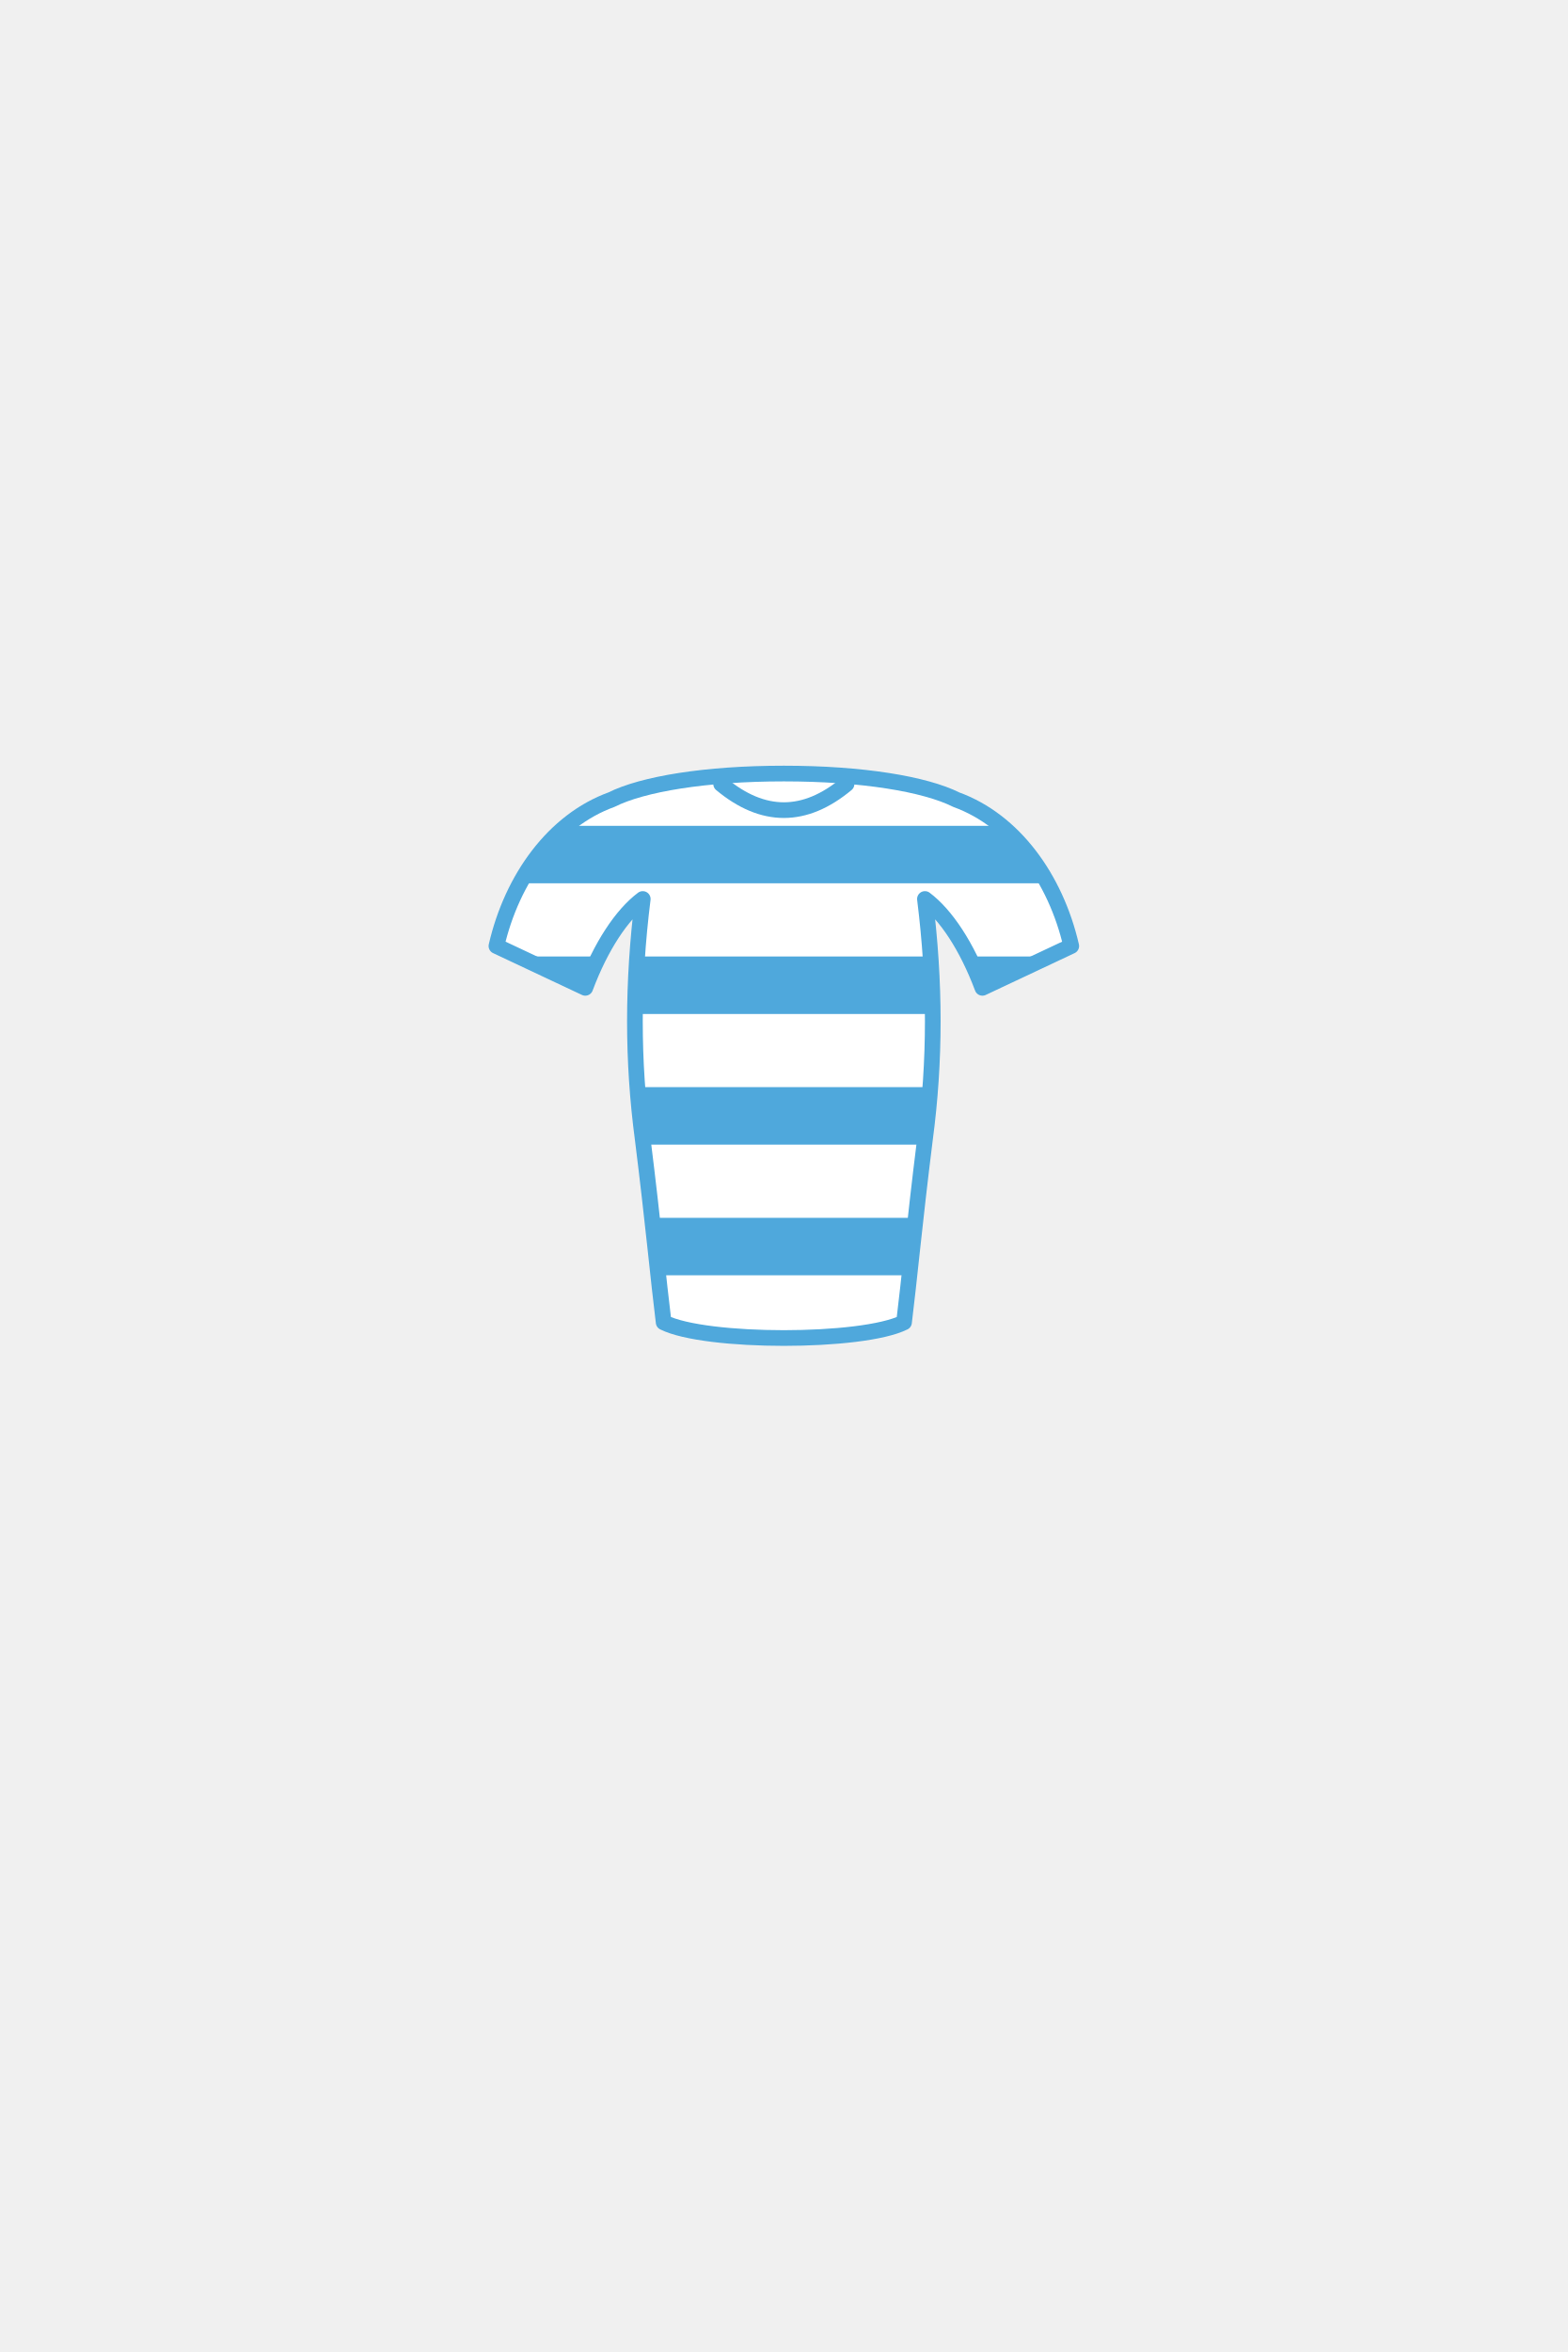
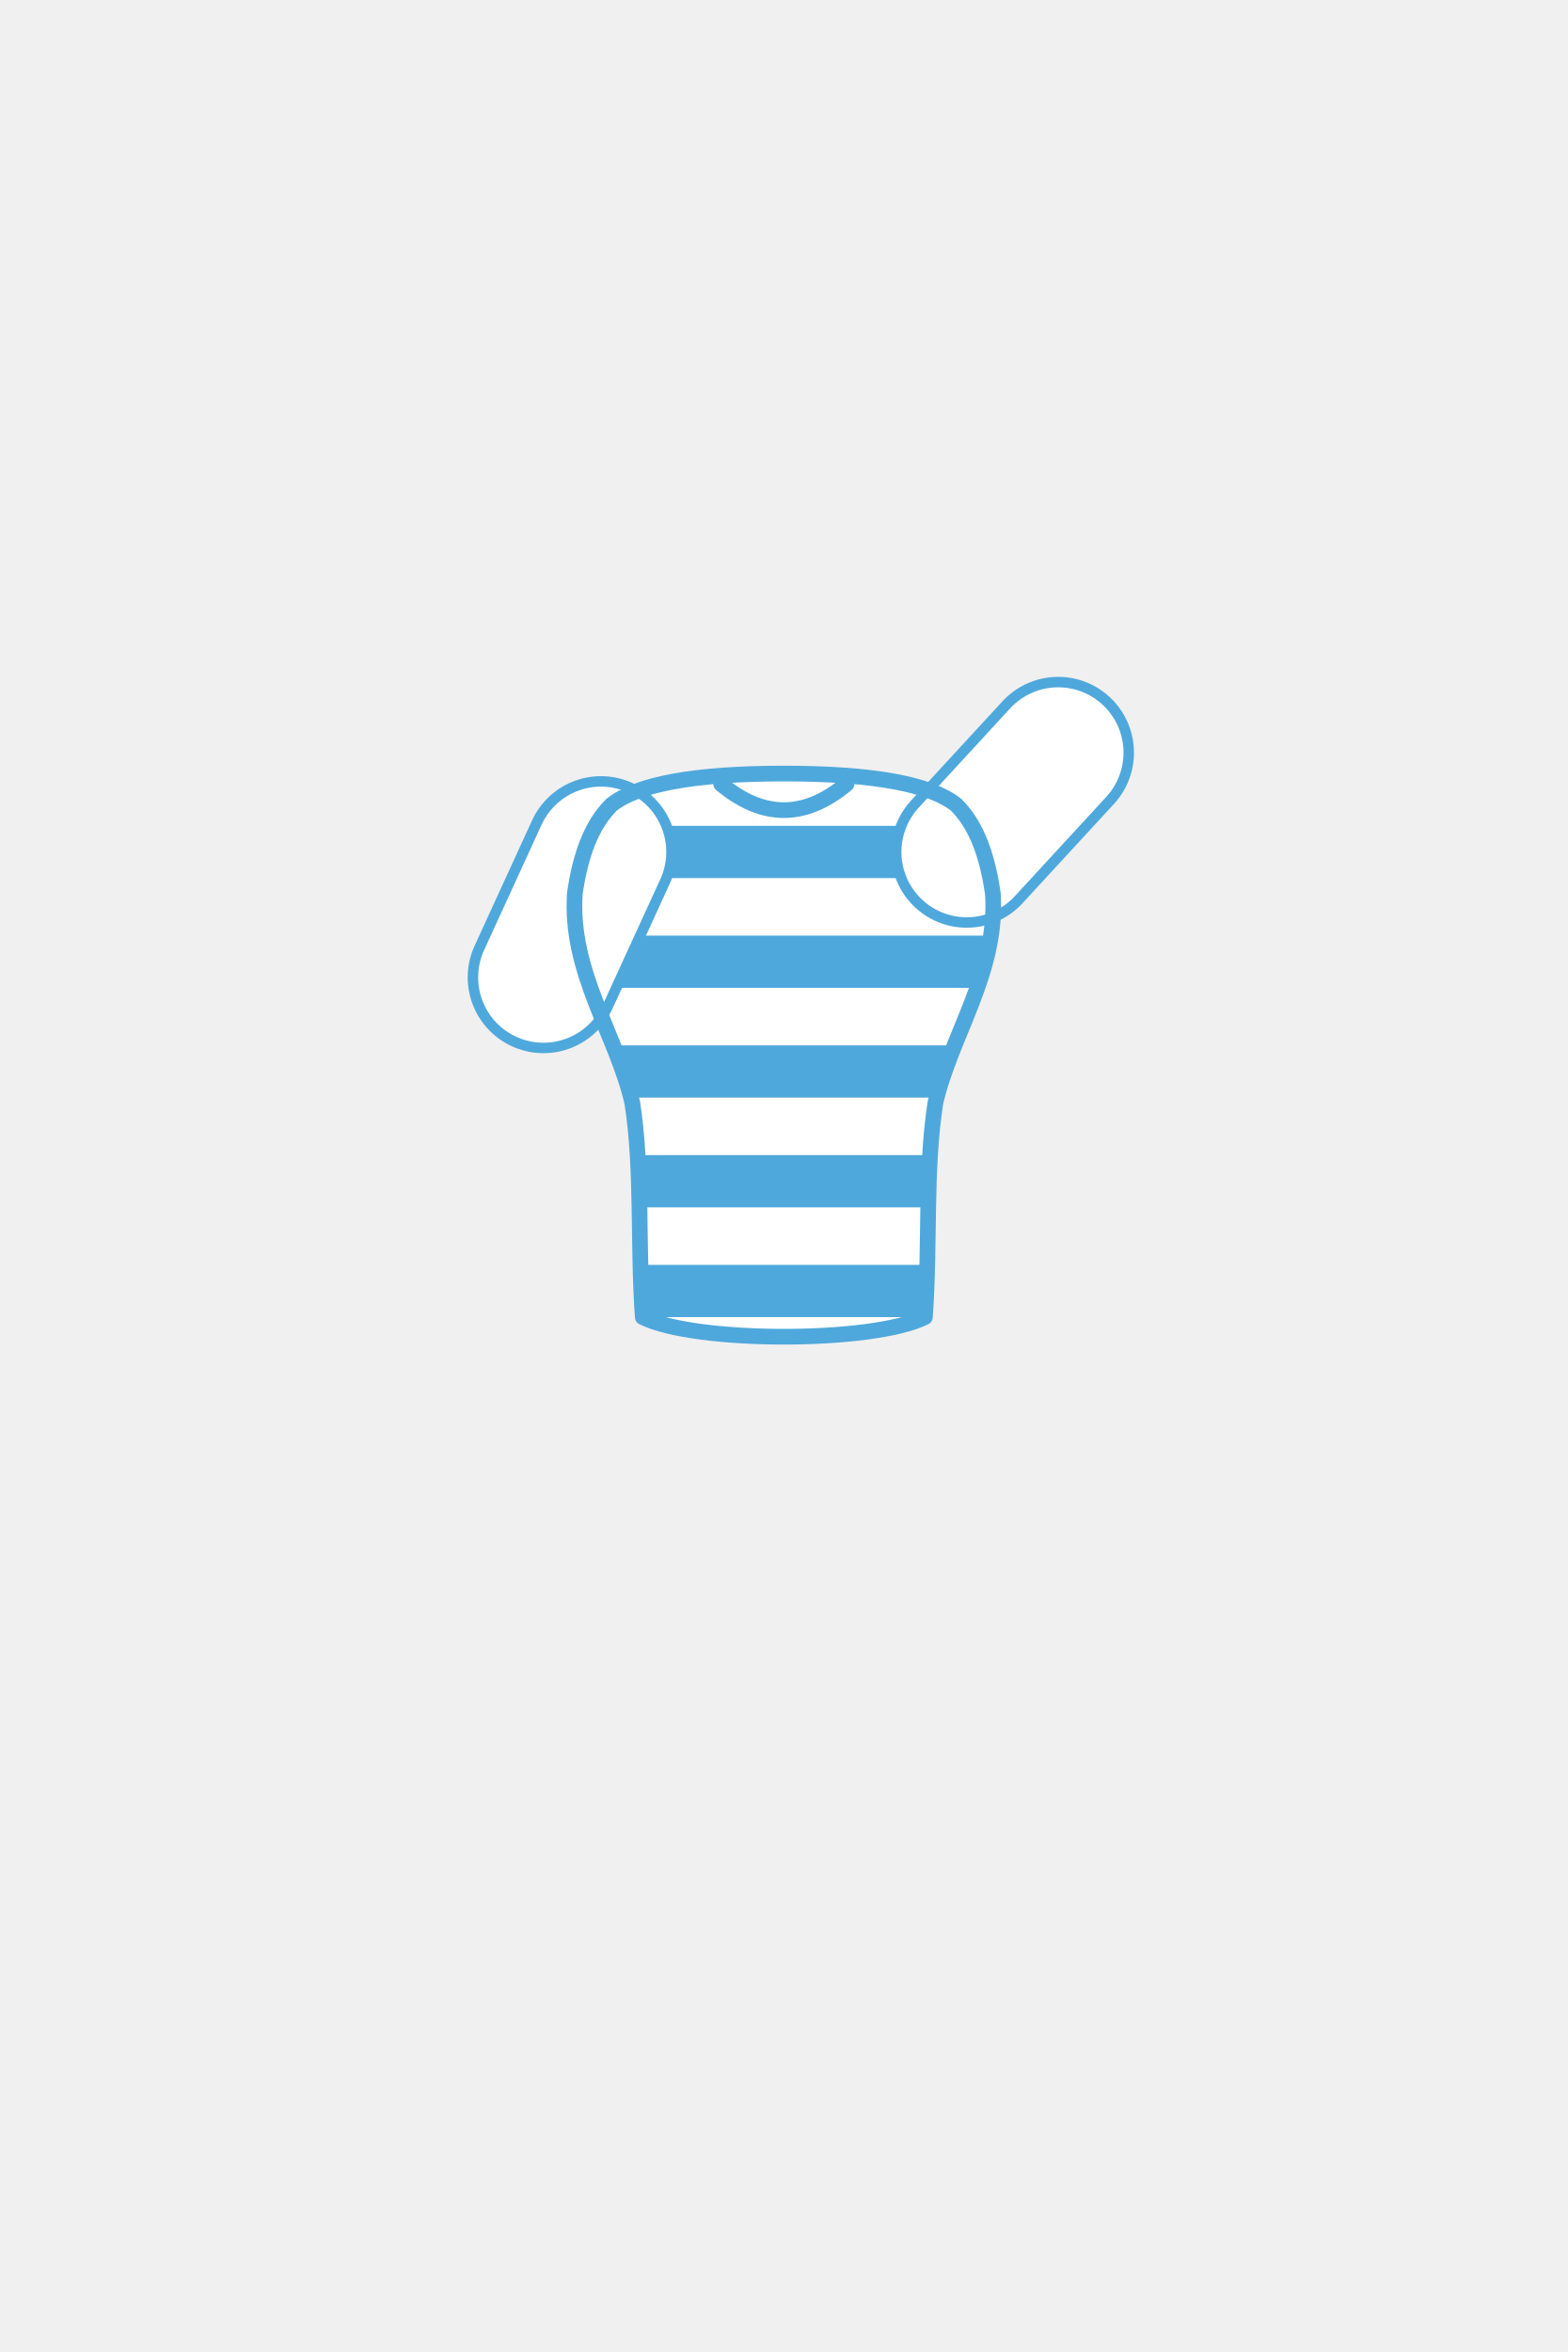
<svg xmlns="http://www.w3.org/2000/svg" width="600" height="900" viewBox="0 0 600 900">
  <defs>
-     <clipPath id="teeBody">
-       <path d="M300 296 C270 296 246 300 234 306 C212 314 196 336 190 362 L224 378 C230 362 238 350 246 344 C242 376 242 406 246 436 C250 468 252 490 254 506 C270 514 330 514 346 506 C348 490 350 468 354 436 C358 406 358 376 354 344 C362 350 370 362 376 378 L410 362 C404 336 388 314 366 306 C354 300 330 296 300 296 Z" />
+     <clipPath id="shirtBody">
+       <path d="M300 296 C266 296 244 300 234 308 C226 316 222 328 220 342 C218 372 236 396 242 422 C246 448 244 476 246 504 C266 514 334 514 354 504 C356 476 354 448 358 422 C364 396 382 372 380 342 C378 328 374 316 366 308 C356 300 334 296 300 296 Z" />
+       <path d="M230 326 L208 374" />
+       <path d="M370 326 L405 288" />
    </clipPath>
  </defs>
-   <g clip-path="url(#teeBody)">
-     <rect x="180" y="286" width="240" height="240" fill="#ffffff" />
-     <rect x="180" y="316" width="240" height="22" fill="#4fa8dc" />
-     <rect x="180" y="366" width="240" height="22" fill="#4fa8dc" />
-     <rect x="180" y="416" width="240" height="22" fill="#4fa8dc" />
-     <rect x="180" y="466" width="240" height="22" fill="#4fa8dc" />
+   <g clip-path="url(#shirtBody)">
+     <path d="M300 296 C266 296 244 300 234 308 C226 316 222 328 220 342 C218 372 236 396 242 422 C246 448 244 476 246 504 C266 514 334 514 354 504 C356 476 354 448 358 422 C364 396 382 372 380 342 C378 328 374 316 366 308 C356 300 334 296 300 296 Z" fill="#ffffff" />
+     <path d="M230 326 L208 374" stroke="#ffffff" stroke-width="50" stroke-linecap="round" fill="none" />
+     <path d="M370 326 L405 288" stroke="#ffffff" stroke-width="50" stroke-linecap="round" fill="none" />
+     <rect x="180" y="316" width="250" height="20" fill="#4fa8dc" />
+     <rect x="180" y="358" width="250" height="20" fill="#4fa8dc" />
+     <rect x="180" y="400" width="250" height="20" fill="#4fa8dc" />
+     <rect x="180" y="442" width="250" height="20" fill="#4fa8dc" />
+     <rect x="180" y="484" width="250" height="20" fill="#4fa8dc" />
  </g>
-   <path d="M300 296 C270 296 246 300 234 306 C212 314 196 336 190 362 L224 378 C230 362 238 350 246 344 C242 376 242 406 246 436 C250 468 252 490 254 506 C270 514 330 514 346 506 C348 490 350 468 354 436 C358 406 358 376 354 344 C362 350 370 362 376 378 L410 362 C404 336 388 314 366 306 C354 300 330 296 300 296 Z" fill="none" stroke="#4fa8dc" stroke-width="6" stroke-linejoin="round" />
+   <path d="M230 326 L208 374" stroke="#4fa8dc" stroke-width="58" stroke-linecap="round" fill="none" opacity="1" stroke-dasharray="0" />
+   <path d="M370 326 L405 288" stroke="#4fa8dc" stroke-width="58" stroke-linecap="round" fill="none" />
+   <path d="M230 326 L208 374" stroke="#ffffff" stroke-width="50" stroke-linecap="round" fill="none" />
+   <path d="M370 326 L405 288" stroke="#ffffff" stroke-width="50" stroke-linecap="round" fill="none" />
+   <path d="M300 296 C266 296 244 300 234 308 C226 316 222 328 220 342 C218 372 236 396 242 422 C246 448 244 476 246 504 C266 514 334 514 354 504 C356 476 354 448 358 422 C364 396 382 372 380 342 C378 328 374 316 366 308 C356 300 334 296 300 296 Z" fill="none" stroke="#4fa8dc" stroke-width="6" stroke-linejoin="round" />
  <path d="M276 300 Q300 320 324 300" fill="none" stroke="#4fa8dc" stroke-width="6" stroke-linecap="round" />
</svg>
